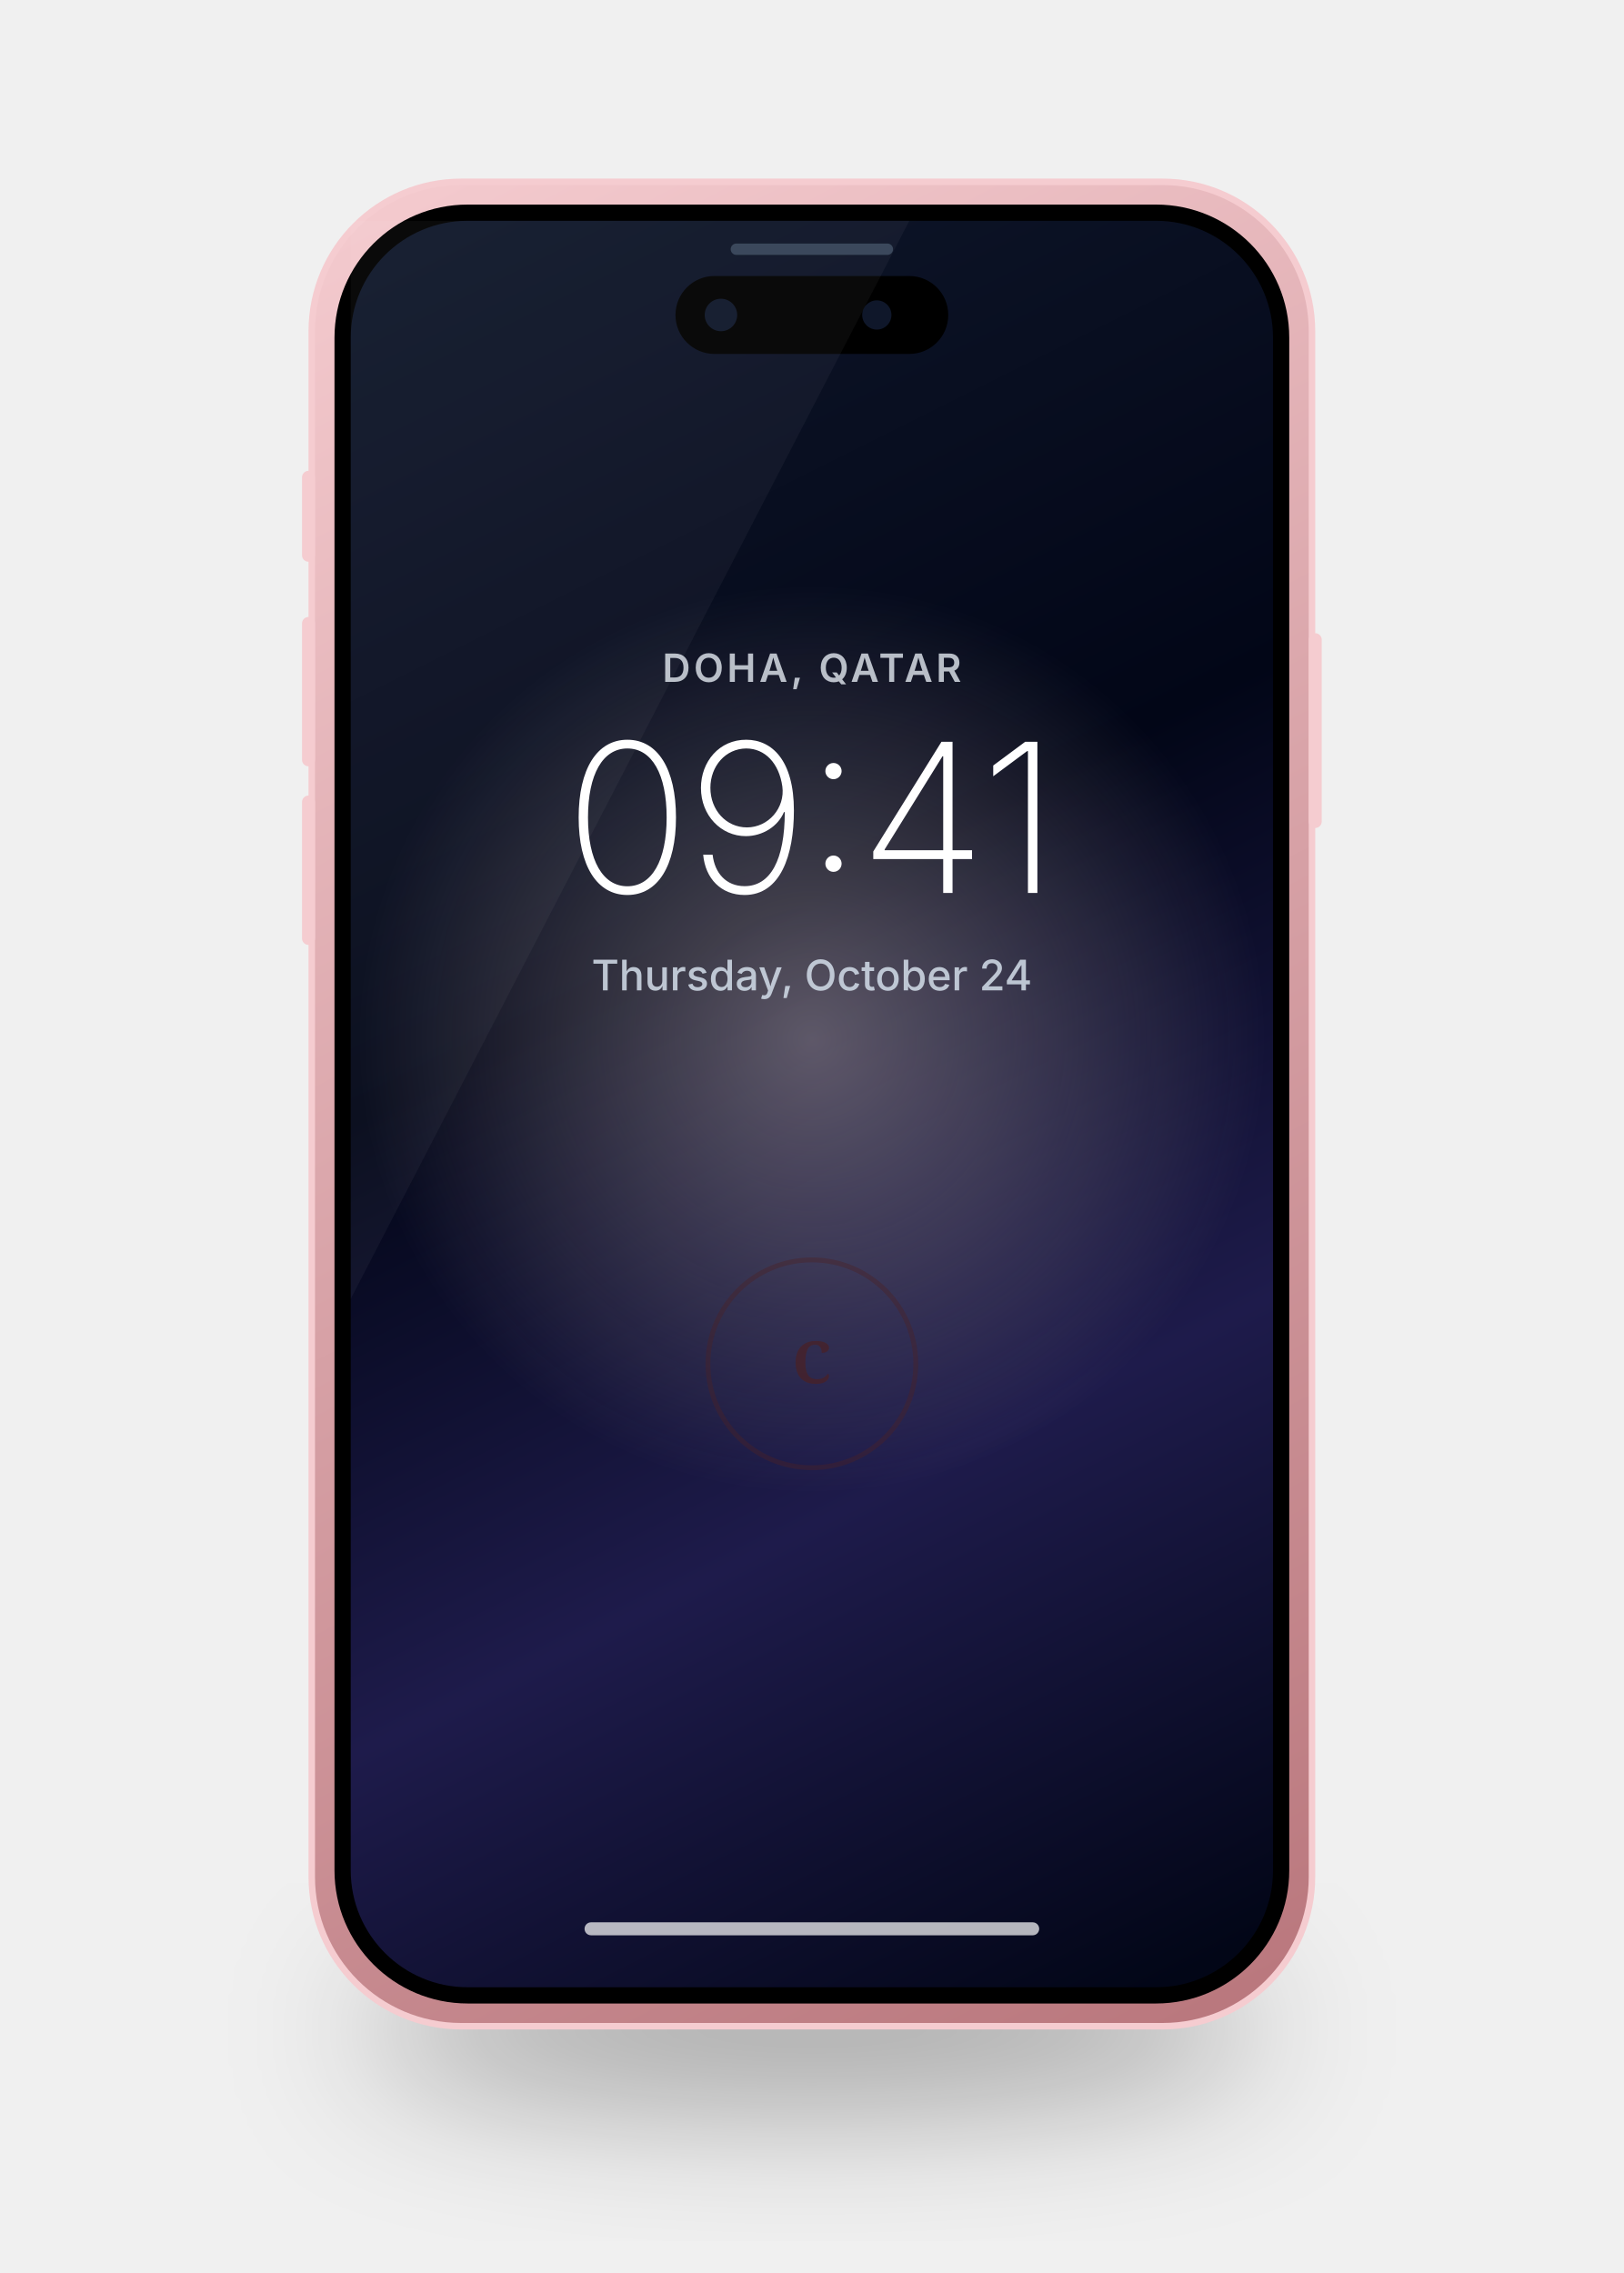
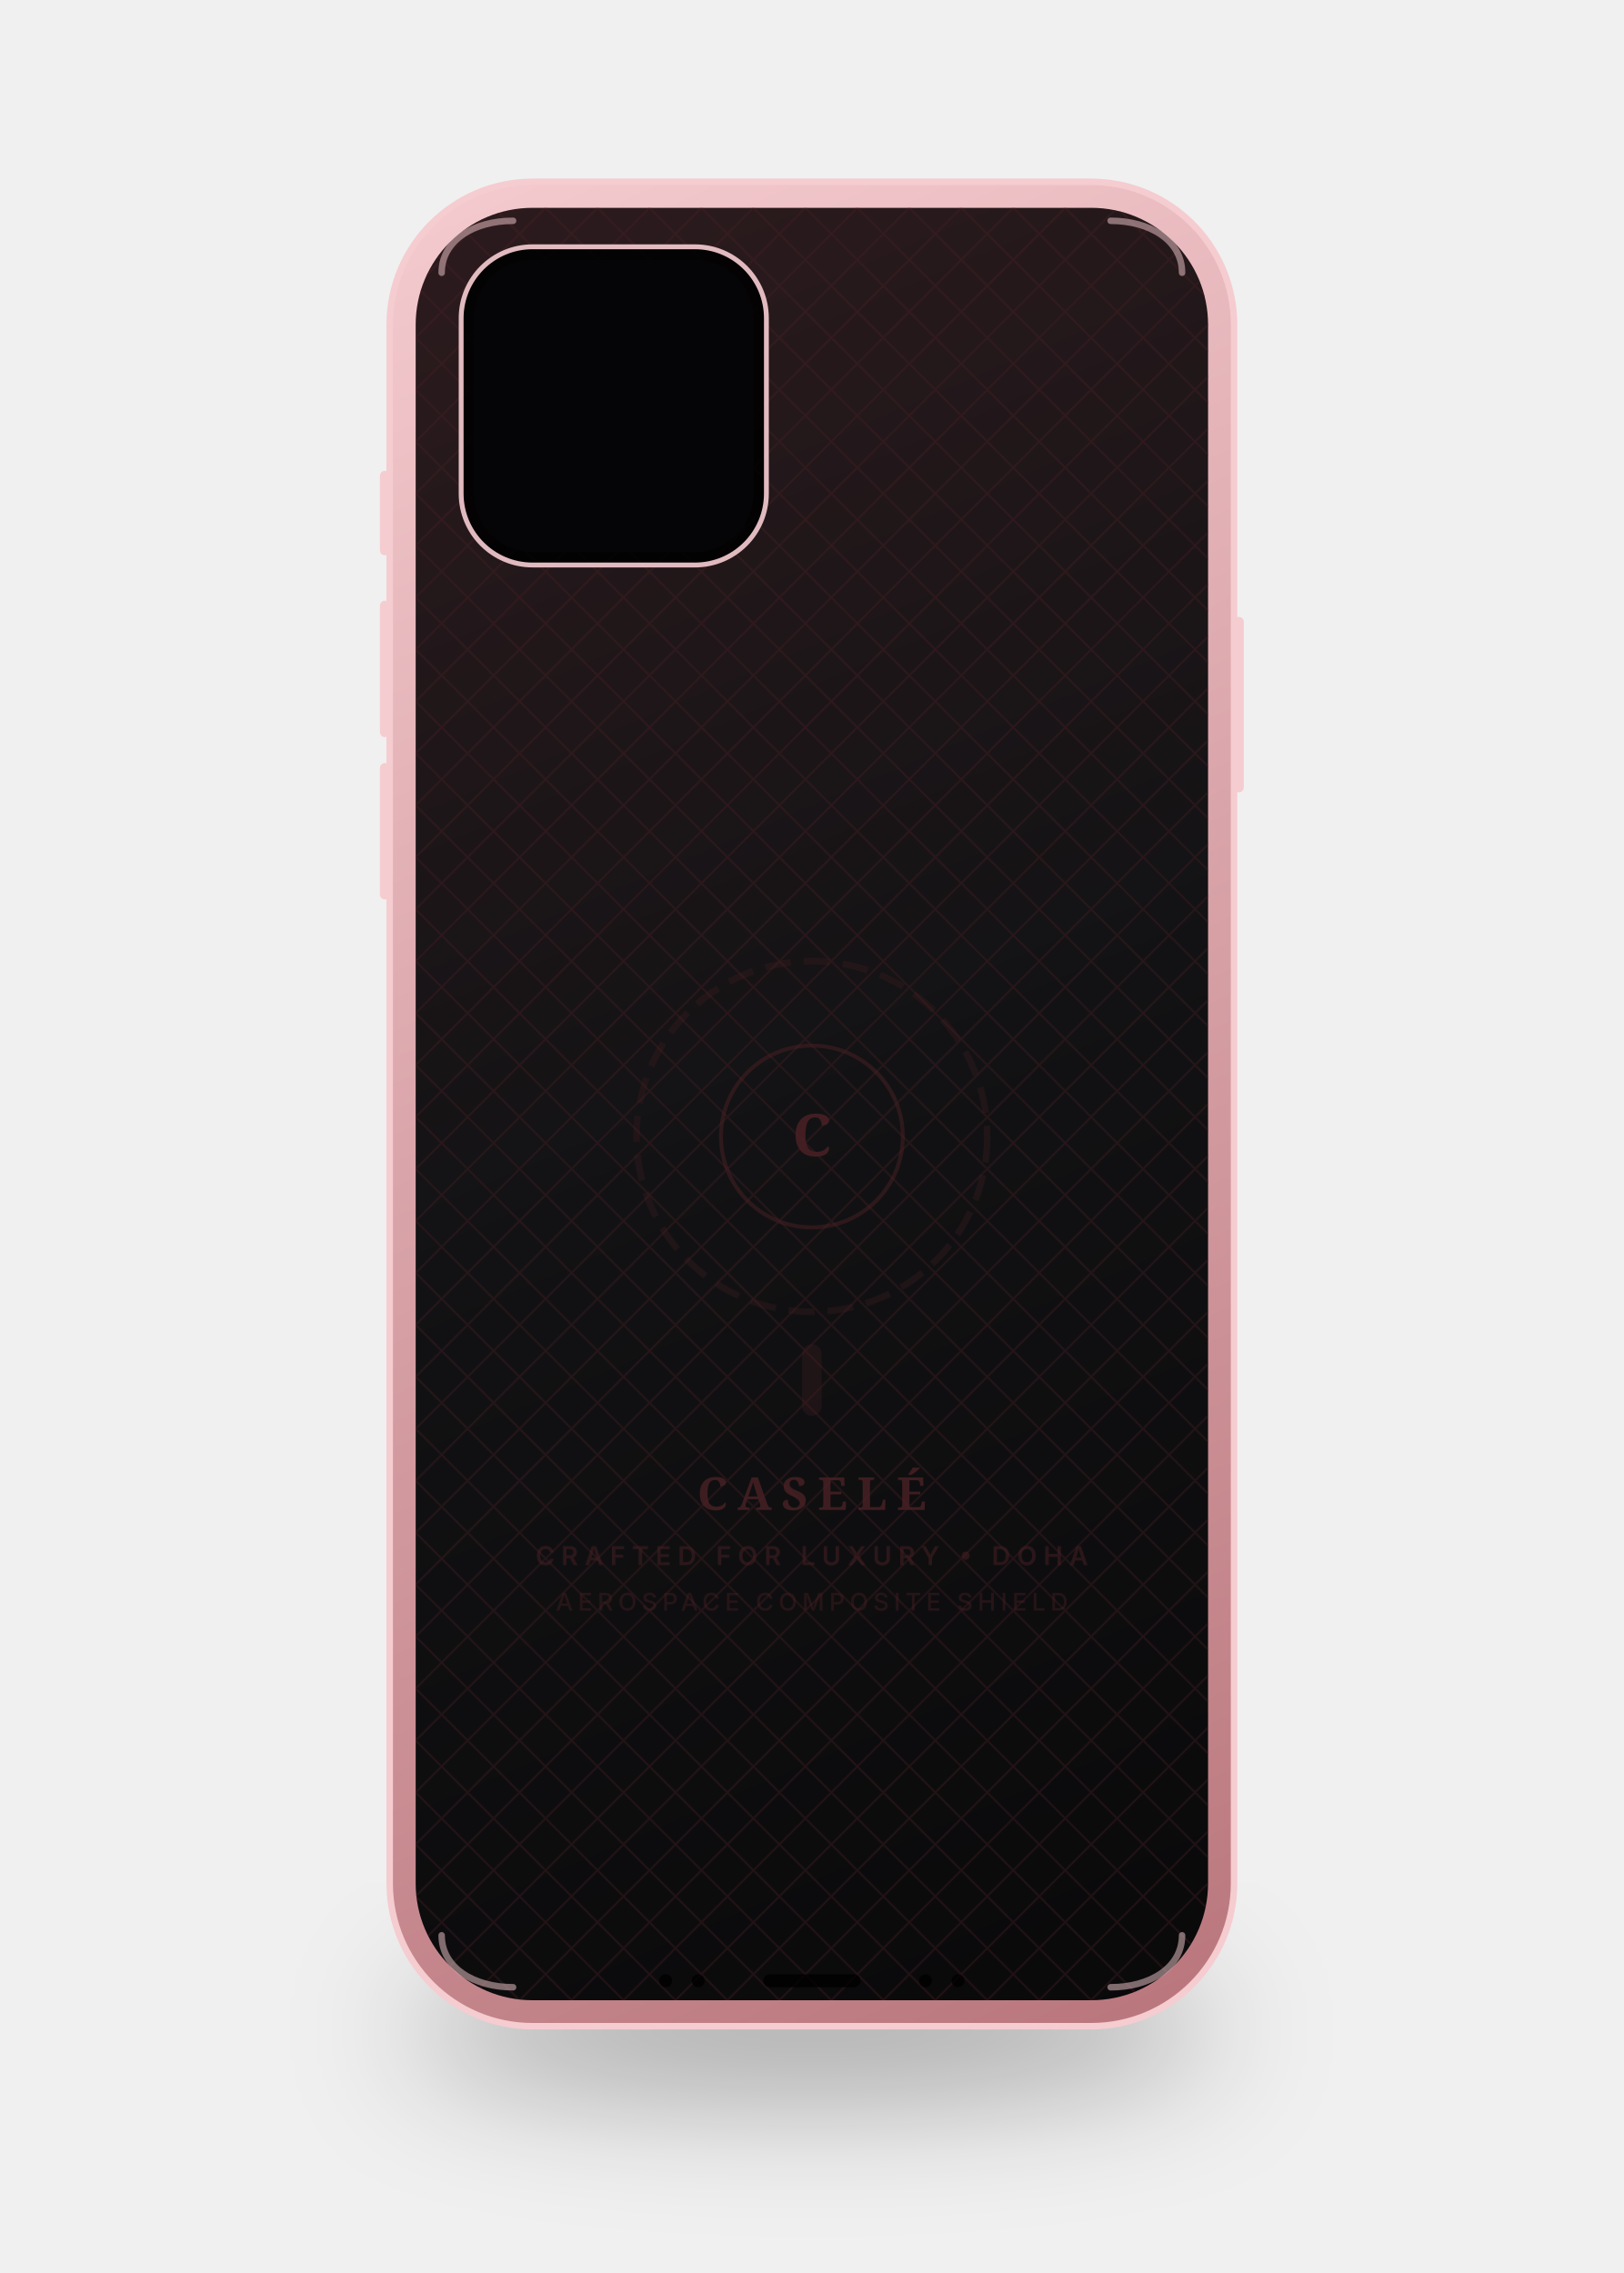
<svg xmlns="http://www.w3.org/2000/svg" viewBox="0 0 500 700" fill="none">
  <defs>
-     <filter id="frontShadow_rose-gold_front" x="50" y="580" width="400" height="110" filterUnits="userSpaceOnUse">
-       <feGaussianBlur stdDeviation="22" />
+     <filter id="frontShadow_rose-gold_front" x="70" y="580" width="360" height="110" filterUnits="userSpaceOnUse">
+       <feGaussianBlur stdDeviation="20" />
      <feColorMatrix type="matrix" values="0 0 0 0 0   0 0 0 0 0   0 0 0 0 0  0 0 0 0.32 0" />
    </filter>
-     <linearGradient id="frontEdgeGrad_rose-gold_front" x1="100" y1="50" x2="400" y2="630" gradientUnits="userSpaceOnUse">
+     <linearGradient id="frontRimGrad_rose-gold_front" x1="120" y1="50" x2="380" y2="630" gradientUnits="userSpaceOnUse">
      <stop offset="0%" stop-color="#F5CCD0" />
      <stop offset="100%" stop-color="#B8757B" />
    </linearGradient>
-     <linearGradient id="screenWallpaper_rose-gold_front" x1="120" y1="80" x2="380" y2="600" gradientUnits="userSpaceOnUse">
-       <stop offset="0%" stop-color="#0F172A" />
-       <stop offset="40%" stop-color="#020617" />
-       <stop offset="70%" stop-color="#1E1B4B" />
-       <stop offset="100%" stop-color="#020617" />
+     <linearGradient id="microfiberBed_rose-gold_front" x1="130" y1="60" x2="370" y2="620" gradientUnits="userSpaceOnUse">
+       <stop offset="0%" stop-color="#2D1B1E" />
+       <stop offset="50%" stop-color="#121214" />
+       <stop offset="100%" stop-color="#09090A" />
    </linearGradient>
-     <radialGradient id="screenGlow_rose-gold_front" cx="250" cy="320" r="140" gradientUnits="userSpaceOnUse">
-       <stop offset="0%" stop-color="#FCE7E9" stop-opacity="0.35" />
-       <stop offset="100%" stop-color="#FCE7E9" stop-opacity="0" />
-     </radialGradient>
+     <pattern id="microfiberPattern_rose-gold_front" width="16" height="16" patternUnits="userSpaceOnUse">
+       <path d="M8 0 L16 8 L8 16 L0 8 Z" fill="none" stroke="#4A2024" stroke-width="0.6" opacity="0.35" />
+     </pattern>
  </defs>
-   <ellipse cx="250" cy="625" rx="140" ry="24" fill="#000000" filter="url(#frontShadow_rose-gold_front)" />
-   <rect x="96" y="56" width="308" height="568" rx="46" fill="url(#frontEdgeGrad_rose-gold_front)" stroke="#F5CCD0" stroke-width="2" />
-   <rect x="93" y="145" width="4" height="28" rx="2" fill="#F5CCD0" />
-   <rect x="93" y="190" width="4" height="46" rx="2" fill="#F5CCD0" />
-   <rect x="93" y="245" width="4" height="46" rx="2" fill="#F5CCD0" />
-   <rect x="403" y="195" width="4" height="60" rx="2" fill="#F5CCD0" />
-   <rect x="103" y="63" width="294" height="554" rx="41" fill="#000000" />
-   <rect x="108" y="68" width="284" height="544" rx="36" fill="url(#screenWallpaper_rose-gold_front)" />
-   <rect x="108" y="68" width="284" height="544" rx="36" fill="url(#screenGlow_rose-gold_front)" />
-   <rect x="225" y="75" width="50" height="3.5" rx="1.75" fill="#334155" />
-   <rect x="208" y="85" width="84" height="24" rx="12" fill="#000000" />
-   <circle cx="222" cy="97" r="5" fill="#0F172A" />
-   <circle cx="270" cy="97" r="4.5" fill="#0F172A" />
-   <text x="250" y="210" text-anchor="middle" font-family="'Inter', sans-serif" font-size="12" font-weight="600" fill="#E2E8F0" opacity="0.8" letter-spacing="1">DOHA, QATAR</text>
-   <text x="250" y="275" text-anchor="middle" font-family="'Inter', sans-serif" font-size="64" font-weight="200" fill="#FFFFFF" letter-spacing="-1">09:41</text>
-   <text x="250" y="305" text-anchor="middle" font-family="'Inter', sans-serif" font-size="13" font-weight="500" fill="#CBD5E1" opacity="0.9">Thursday, October 24</text>
-   <circle cx="250" cy="420" r="32" stroke="#4A2024" stroke-width="1.5" fill="none" opacity="0.4" />
-   <text x="250" y="426" text-anchor="middle" font-family="'Cinzel', serif" font-size="18" font-weight="700" fill="#4A2024" opacity="0.7">C</text>
-   <rect x="180" y="592" width="140" height="4" rx="2" fill="#FFFFFF" opacity="0.7" />
-   <path d="M108 68 L280 68 L108 400 Z" fill="#FFFFFF" opacity="0.04" />
+   <ellipse cx="250" cy="625" rx="125" ry="20" fill="#000000" filter="url(#frontShadow_rose-gold_front)" />
+   <rect x="120" y="56" width="260" height="568" rx="44" fill="url(#frontRimGrad_rose-gold_front)" stroke="#F5CCD0" stroke-width="2" />
+   <rect x="117" y="145" width="3" height="26" rx="1.5" fill="#F5CCD0" />
+   <rect x="117" y="185" width="3" height="42" rx="1.5" fill="#F5CCD0" />
+   <rect x="117" y="235" width="3" height="42" rx="1.5" fill="#F5CCD0" />
+   <rect x="380" y="190" width="3" height="54" rx="1.5" fill="#F5CCD0" />
+   <rect x="128" y="64" width="244" height="552" rx="36" fill="url(#microfiberBed_rose-gold_front)" />
+   <rect x="128" y="64" width="244" height="552" rx="36" fill="url(#microfiberPattern_rose-gold_front)" />
+   <path d="M136 84 C 136 74, 146 68, 158 68" stroke="#F5CCD0" stroke-width="2" stroke-linecap="round" fill="none" opacity="0.5" />
+   <path d="M364 84 C 364 74, 354 68, 342 68" stroke="#F5CCD0" stroke-width="2" stroke-linecap="round" fill="none" opacity="0.5" />
+   <path d="M136 596 C 136 606, 146 612, 158 612" stroke="#F5CCD0" stroke-width="2" stroke-linecap="round" fill="none" opacity="0.5" />
+   <path d="M364 596 C 364 606, 354 612, 342 612" stroke="#F5CCD0" stroke-width="2" stroke-linecap="round" fill="none" opacity="0.5" />
+   <rect x="142" y="76" width="94" height="98" rx="22" fill="#000000" stroke="#F5CCD0" stroke-width="1.5" opacity="0.9" />
+   <rect x="146" y="80" width="86" height="90" rx="18" fill="#050507" />
+   <g opacity="0.25">
+     <circle cx="250" cy="350" r="54" stroke="#4A2024" stroke-width="2" stroke-dasharray="8 4" fill="none" />
+     <rect x="247" y="414" width="6" height="22" rx="3" fill="#4A2024" />
+   </g>
+   <circle cx="250" cy="350" r="28" stroke="#4A2024" stroke-width="1.2" fill="none" opacity="0.5" />
+   <text x="250" y="356" text-anchor="middle" font-family="'Cinzel', serif" font-size="18" font-weight="700" fill="#4A2024" opacity="0.85">C</text>
+   <text x="250" y="465" text-anchor="middle" font-family="'Cinzel', serif" font-size="14" font-weight="700" fill="#4A2024" opacity="0.8" letter-spacing="3">CASELÉ</text>
+   <text x="250" y="482" text-anchor="middle" font-family="'Inter', sans-serif" font-size="8" font-weight="600" fill="#4A2024" opacity="0.5" letter-spacing="2">CRAFTED FOR LUXURY • DOHA</text>
+   <text x="250" y="496" text-anchor="middle" font-family="'Inter', sans-serif" font-size="7.5" font-weight="500" fill="#4A2024" opacity="0.4" letter-spacing="1.5">AEROSPACE COMPOSITE SHIELD</text>
+   <rect x="235" y="608" width="30" height="4" rx="2" fill="#000000" opacity="0.8" />
+   <circle cx="205" cy="610" r="2" fill="#000000" opacity="0.8" />
+   <circle cx="215" cy="610" r="2" fill="#000000" opacity="0.8" />
+   <circle cx="285" cy="610" r="2" fill="#000000" opacity="0.8" />
+   <circle cx="295" cy="610" r="2" fill="#000000" opacity="0.8" />
</svg>
